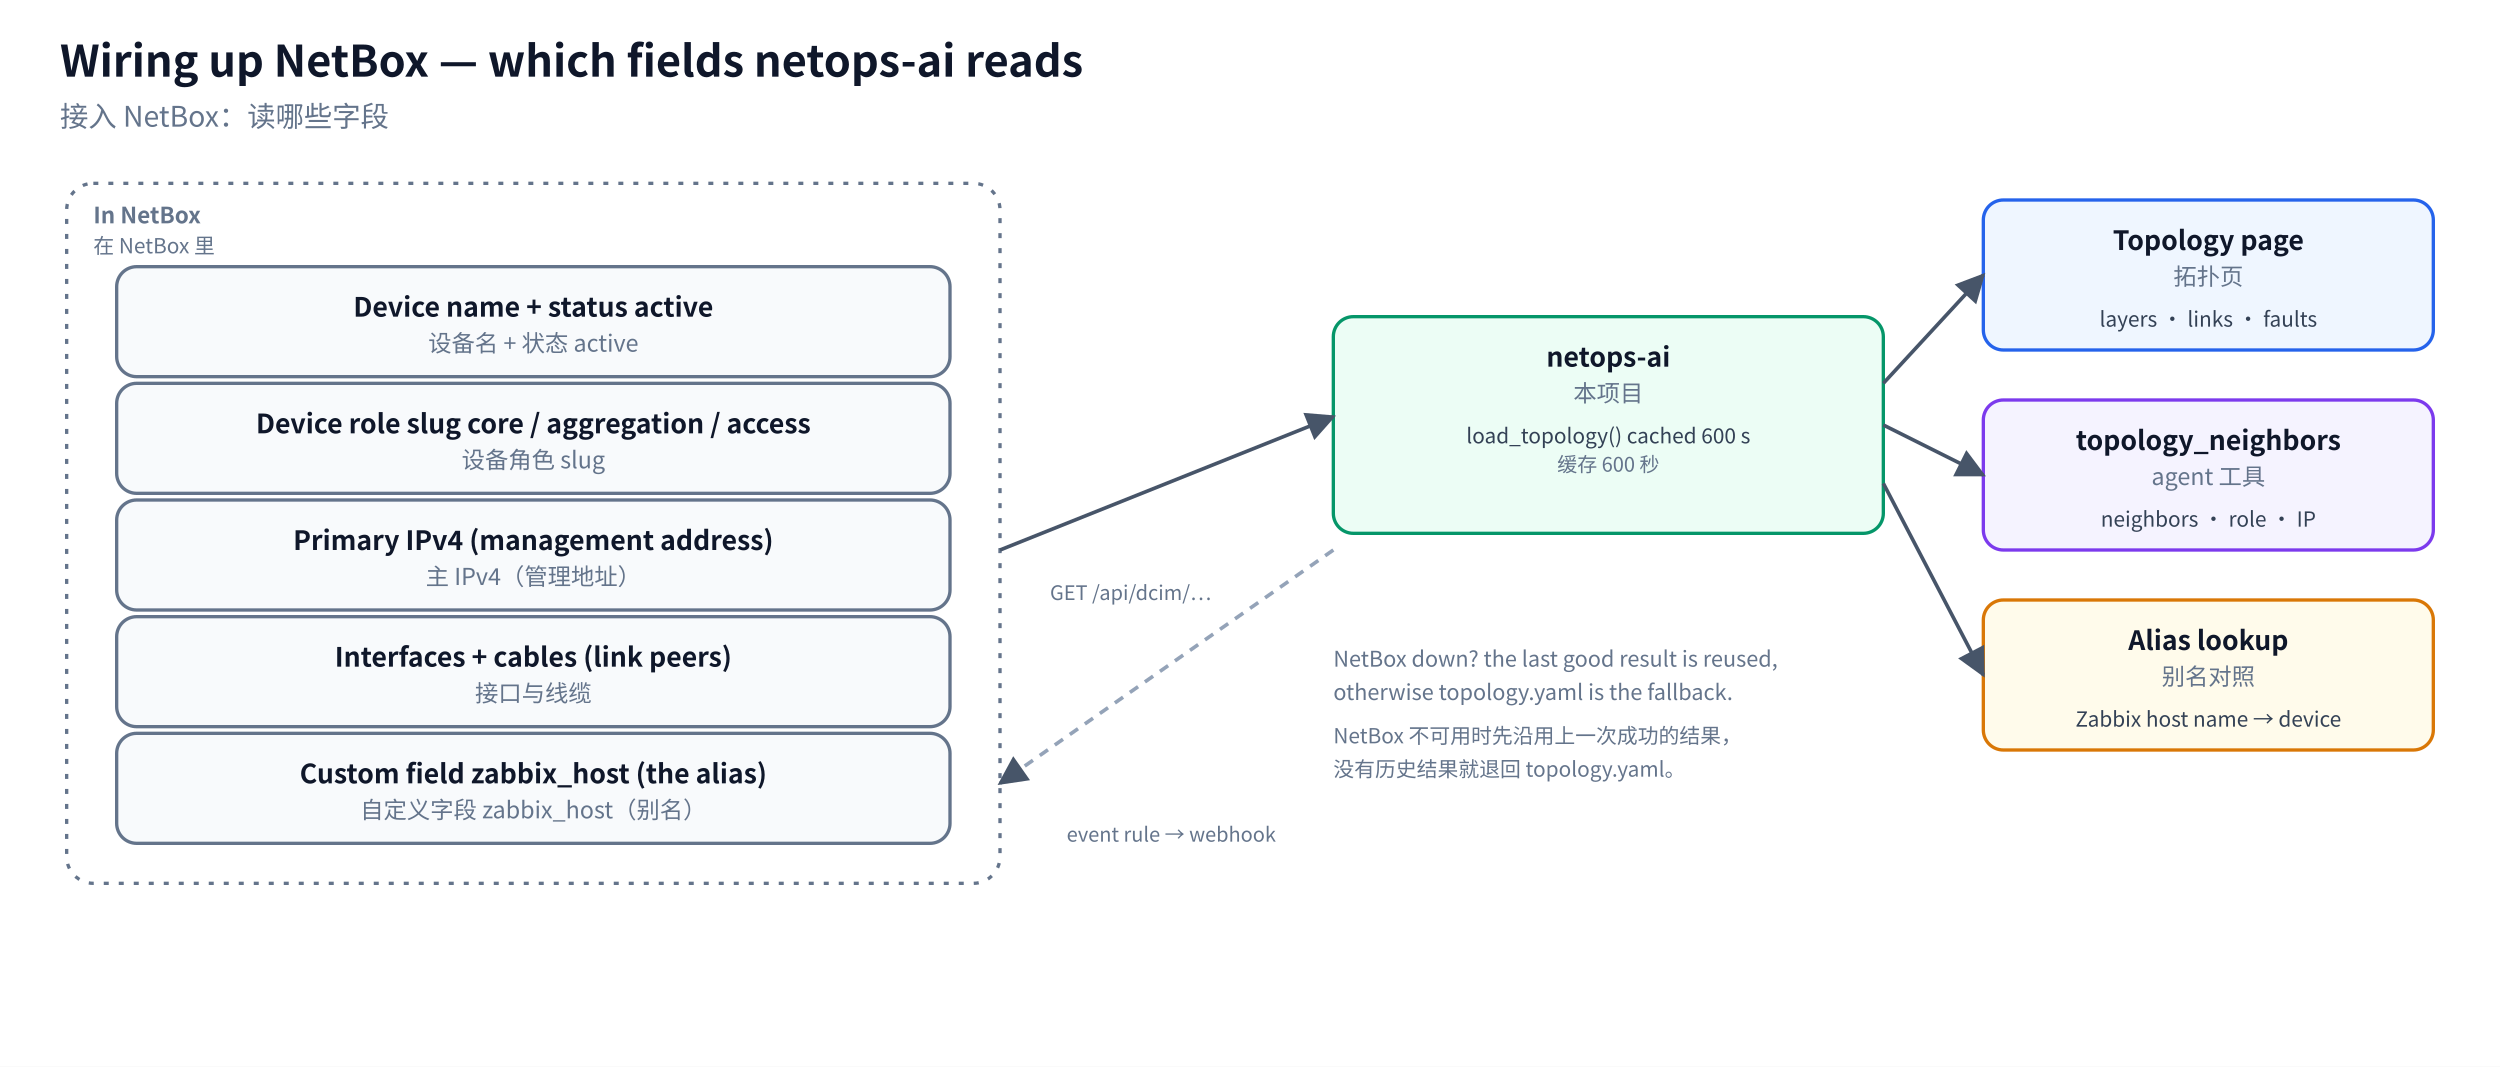
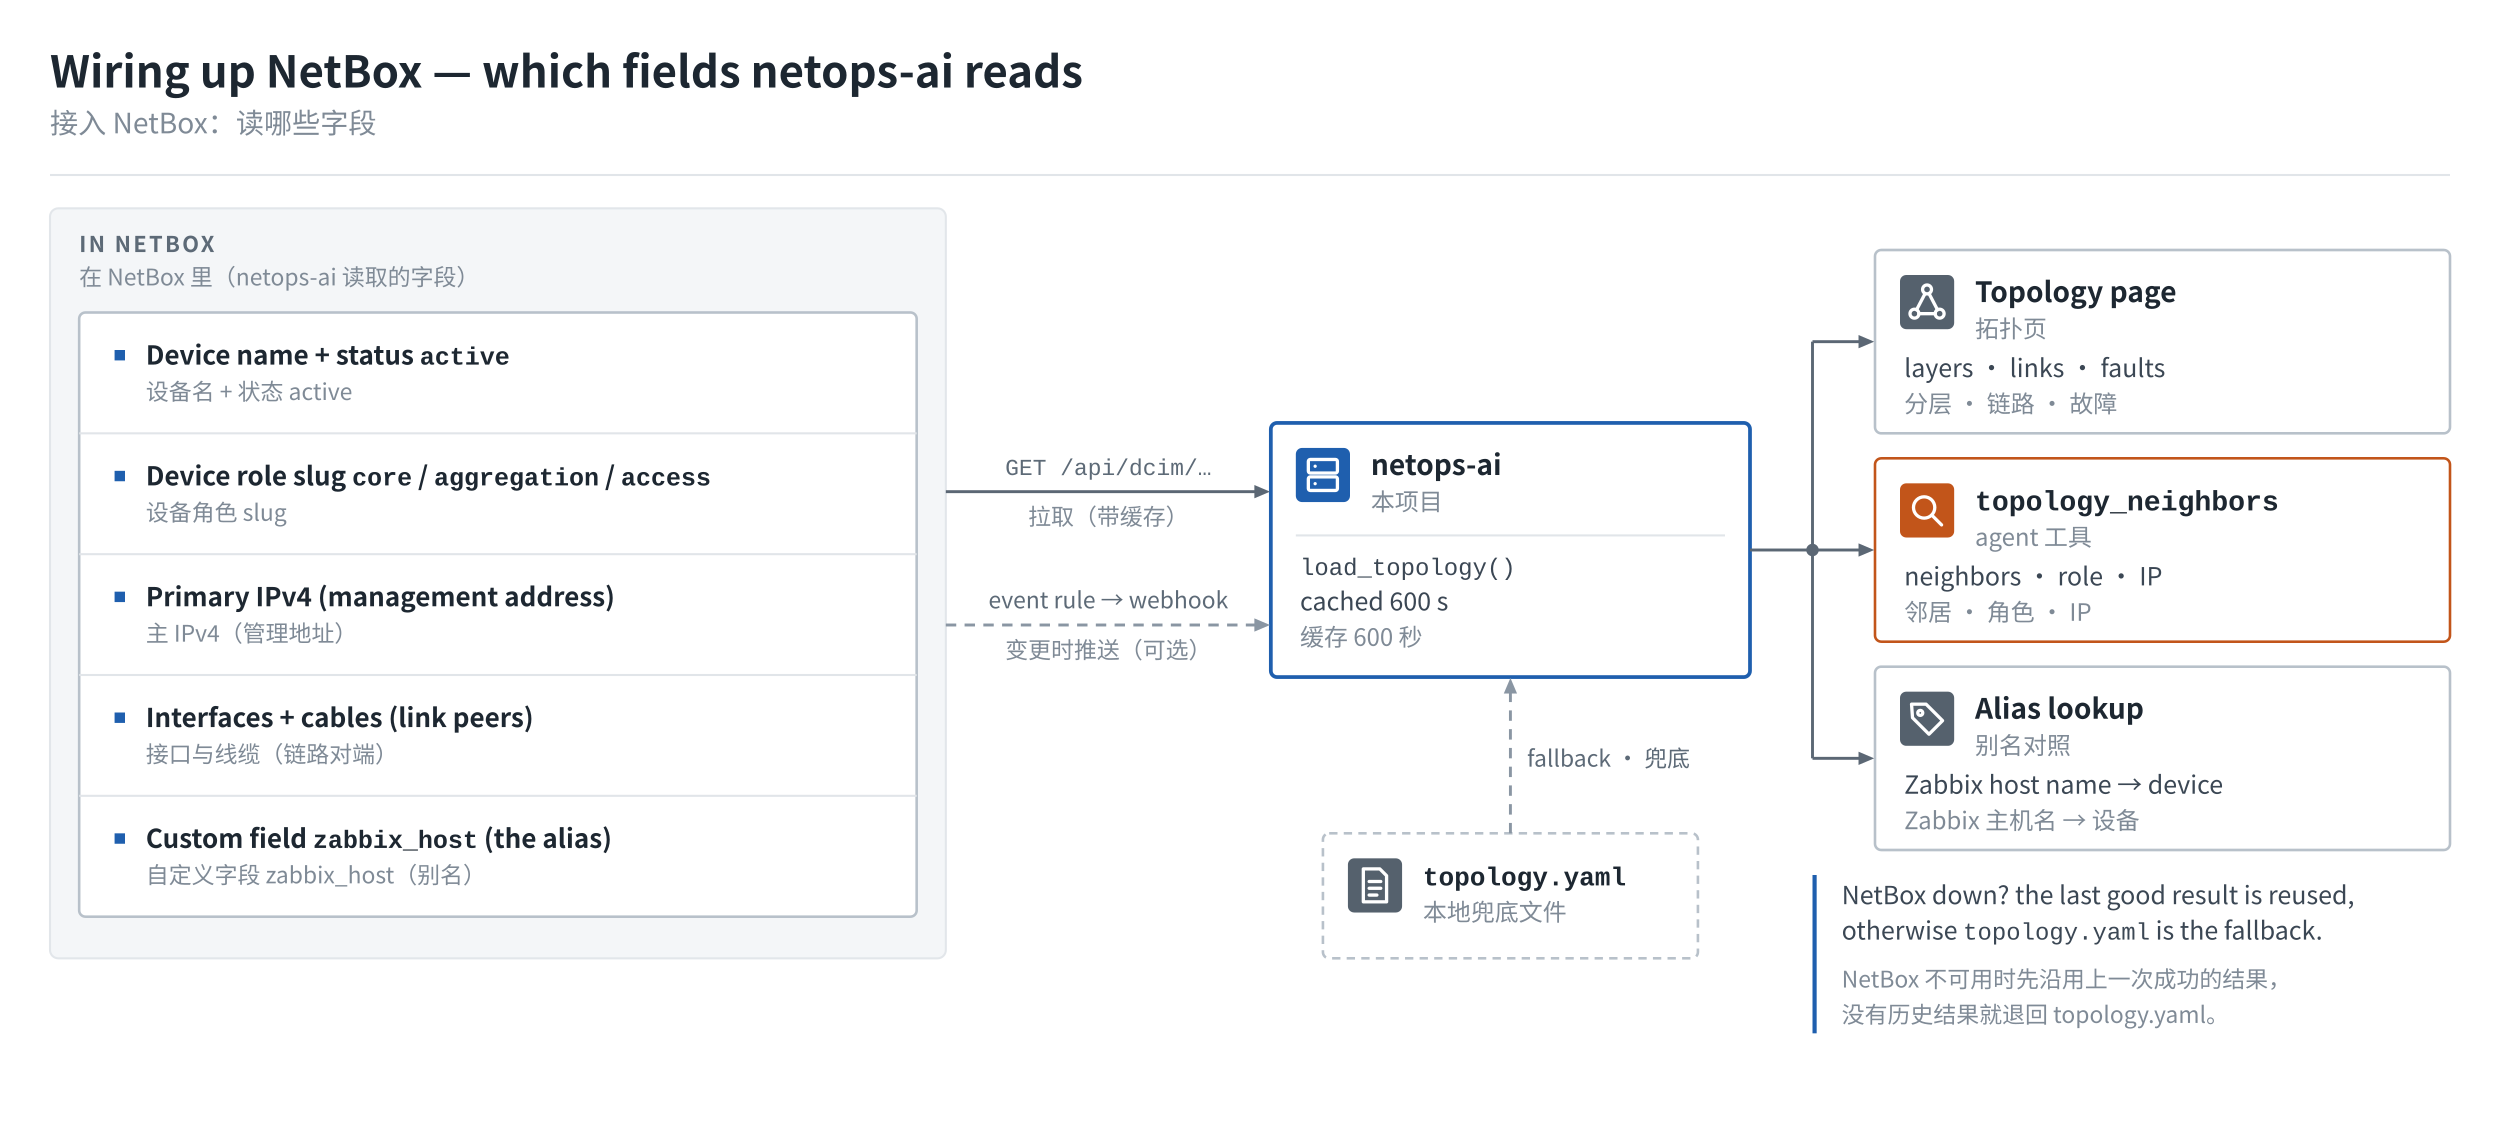
- <svg xmlns="http://www.w3.org/2000/svg" width="1500" height="640" viewBox="0 0 1500 640">
+ <svg xmlns="http://www.w3.org/2000/svg" width="1200" height="540" viewBox="0 0 1200 540">
  <defs>
-     <marker id="ah" viewBox="0 0 10 10" refX="9" refY="5" markerWidth="8" markerHeight="8" orient="auto-start-reverse">
-       <path d="M0,0 L10,5 L0,10 z" fill="#475569" />
+     <marker id="m5b6774" viewBox="0 0 8 8" refX="1.5" refY="4" markerWidth="7.5" markerHeight="7.5" markerUnits="userSpaceOnUse" orient="auto-start-reverse">
+       <path d="M0,0.6 L8,4 L0,7.4 z" fill="#5b6774" />
+     </marker>
+     <marker id="m8a96a3" viewBox="0 0 8 8" refX="1.5" refY="4" markerWidth="7.5" markerHeight="7.5" markerUnits="userSpaceOnUse" orient="auto-start-reverse">
+       <path d="M0,0.6 L8,4 L0,7.4 z" fill="#8a96a3" />
    </marker>
  </defs>
-   <rect width="1500" height="640" fill="#ffffff" />
-   <text x="36" y="46" font-family="'Segoe UI','Microsoft YaHei','PingFang SC','Noto Sans CJK SC',sans-serif" font-size="26" font-weight="700" fill="#0f172a" text-anchor="start">Wiring up NetBox — which fields netops-ai reads</text>
-   <text x="36" y="76" font-family="'Segoe UI','Microsoft YaHei','PingFang SC','Noto Sans CJK SC',sans-serif" font-size="17" font-weight="400" fill="#64748b" text-anchor="start">接入 NetBox：读哪些字段</text>
-   <rect x="40" y="110" width="560" height="420" rx="16" fill="none" stroke="#64748b" stroke-width="2" stroke-dasharray="3 6" />
-   <text x="56" y="134" font-family="'Segoe UI','Microsoft YaHei','PingFang SC','Noto Sans CJK SC',sans-serif" font-size="13.5" font-weight="700" fill="#64748b" text-anchor="start">In NetBox</text>
-   <text x="56" y="152" font-family="'Segoe UI','Microsoft YaHei','PingFang SC','Noto Sans CJK SC',sans-serif" font-size="12.5" font-weight="400" fill="#64748b" text-anchor="start">在 NetBox 里</text>
-   <rect x="70" y="160" width="500" height="66" rx="12" fill="#f8fafc" stroke="#64748b" stroke-width="2" />
-   <text x="320.0" y="190" font-family="'Segoe UI','Microsoft YaHei','PingFang SC','Noto Sans CJK SC',sans-serif" font-size="16" font-weight="700" fill="#0f172a" text-anchor="middle">Device name + status active</text>
-   <text x="320.0" y="211" font-family="'Segoe UI','Microsoft YaHei','PingFang SC','Noto Sans CJK SC',sans-serif" font-size="14" font-weight="400" fill="#64748b" text-anchor="middle">设备名 + 状态 active</text>
-   <rect x="70" y="230" width="500" height="66" rx="12" fill="#f8fafc" stroke="#64748b" stroke-width="2" />
-   <text x="320.0" y="260" font-family="'Segoe UI','Microsoft YaHei','PingFang SC','Noto Sans CJK SC',sans-serif" font-size="16" font-weight="700" fill="#0f172a" text-anchor="middle">Device role slug  core / aggregation / access</text>
-   <text x="320.0" y="281" font-family="'Segoe UI','Microsoft YaHei','PingFang SC','Noto Sans CJK SC',sans-serif" font-size="14" font-weight="400" fill="#64748b" text-anchor="middle">设备角色 slug</text>
-   <rect x="70" y="300" width="500" height="66" rx="12" fill="#f8fafc" stroke="#64748b" stroke-width="2" />
-   <text x="320.0" y="330" font-family="'Segoe UI','Microsoft YaHei','PingFang SC','Noto Sans CJK SC',sans-serif" font-size="16" font-weight="700" fill="#0f172a" text-anchor="middle">Primary IPv4  (management address)</text>
-   <text x="320.0" y="351" font-family="'Segoe UI','Microsoft YaHei','PingFang SC','Noto Sans CJK SC',sans-serif" font-size="14" font-weight="400" fill="#64748b" text-anchor="middle">主 IPv4（管理地址）</text>
-   <rect x="70" y="370" width="500" height="66" rx="12" fill="#f8fafc" stroke="#64748b" stroke-width="2" />
-   <text x="320.0" y="400" font-family="'Segoe UI','Microsoft YaHei','PingFang SC','Noto Sans CJK SC',sans-serif" font-size="16" font-weight="700" fill="#0f172a" text-anchor="middle">Interfaces + cables  (link peers)</text>
-   <text x="320.0" y="421" font-family="'Segoe UI','Microsoft YaHei','PingFang SC','Noto Sans CJK SC',sans-serif" font-size="14" font-weight="400" fill="#64748b" text-anchor="middle">接口与线缆</text>
-   <rect x="70" y="440" width="500" height="66" rx="12" fill="#f8fafc" stroke="#64748b" stroke-width="2" />
-   <text x="320.0" y="470" font-family="'Segoe UI','Microsoft YaHei','PingFang SC','Noto Sans CJK SC',sans-serif" font-size="16" font-weight="700" fill="#0f172a" text-anchor="middle">Custom field  zabbix_host  (the alias)</text>
-   <text x="320.0" y="491" font-family="'Segoe UI','Microsoft YaHei','PingFang SC','Noto Sans CJK SC',sans-serif" font-size="14" font-weight="400" fill="#64748b" text-anchor="middle">自定义字段 zabbix_host（别名）</text>
-   <rect x="800" y="190" width="330" height="130" rx="12" fill="#ecfdf5" stroke="#059669" stroke-width="2" />
-   <text x="965.0" y="220" font-family="'Segoe UI','Microsoft YaHei','PingFang SC','Noto Sans CJK SC',sans-serif" font-size="16" font-weight="700" fill="#0f172a" text-anchor="middle">netops-ai</text>
-   <text x="965.0" y="241" font-family="'Segoe UI','Microsoft YaHei','PingFang SC','Noto Sans CJK SC',sans-serif" font-size="14" font-weight="400" fill="#64748b" text-anchor="middle">本项目</text>
-   <text x="965.0" y="266" font-family="'Segoe UI','Microsoft YaHei','PingFang SC','Noto Sans CJK SC',sans-serif" font-size="12.5" font-weight="400" fill="#334155" text-anchor="middle">load_topology()  cached 600 s</text>
-   <text x="965.0" y="283" font-family="'Segoe UI','Microsoft YaHei','PingFang SC','Noto Sans CJK SC',sans-serif" font-size="12" font-weight="400" fill="#64748b" text-anchor="middle">缓存 600 秒</text>
-   <rect x="1190" y="120" width="270" height="90" rx="12" fill="#eff6ff" stroke="#2563eb" stroke-width="2" />
-   <text x="1325.0" y="150" font-family="'Segoe UI','Microsoft YaHei','PingFang SC','Noto Sans CJK SC',sans-serif" font-size="16" font-weight="700" fill="#0f172a" text-anchor="middle">Topology page</text>
-   <text x="1325.0" y="171" font-family="'Segoe UI','Microsoft YaHei','PingFang SC','Noto Sans CJK SC',sans-serif" font-size="14" font-weight="400" fill="#64748b" text-anchor="middle">拓扑页</text>
-   <text x="1325.0" y="196" font-family="'Segoe UI','Microsoft YaHei','PingFang SC','Noto Sans CJK SC',sans-serif" font-size="12.5" font-weight="400" fill="#334155" text-anchor="middle">layers · links · faults</text>
-   <rect x="1190" y="240" width="270" height="90" rx="12" fill="#f5f3ff" stroke="#7c3aed" stroke-width="2" />
-   <text x="1325.0" y="270" font-family="'Segoe UI','Microsoft YaHei','PingFang SC','Noto Sans CJK SC',sans-serif" font-size="16" font-weight="700" fill="#0f172a" text-anchor="middle">topology_neighbors</text>
-   <text x="1325.0" y="291" font-family="'Segoe UI','Microsoft YaHei','PingFang SC','Noto Sans CJK SC',sans-serif" font-size="14" font-weight="400" fill="#64748b" text-anchor="middle">agent 工具</text>
-   <text x="1325.0" y="316" font-family="'Segoe UI','Microsoft YaHei','PingFang SC','Noto Sans CJK SC',sans-serif" font-size="12.5" font-weight="400" fill="#334155" text-anchor="middle">neighbors · role · IP</text>
-   <rect x="1190" y="360" width="270" height="90" rx="12" fill="#fffbeb" stroke="#d97706" stroke-width="2" />
-   <text x="1325.0" y="390" font-family="'Segoe UI','Microsoft YaHei','PingFang SC','Noto Sans CJK SC',sans-serif" font-size="16" font-weight="700" fill="#0f172a" text-anchor="middle">Alias lookup</text>
-   <text x="1325.0" y="411" font-family="'Segoe UI','Microsoft YaHei','PingFang SC','Noto Sans CJK SC',sans-serif" font-size="14" font-weight="400" fill="#64748b" text-anchor="middle">别名对照</text>
-   <text x="1325.0" y="436" font-family="'Segoe UI','Microsoft YaHei','PingFang SC','Noto Sans CJK SC',sans-serif" font-size="12.5" font-weight="400" fill="#334155" text-anchor="middle">Zabbix host name → device</text>
-   <line x1="600" y1="330" x2="800" y2="250" stroke="#475569" stroke-width="2.2" marker-end="url(#ah)" />
-   <text x="630" y="360" font-family="'Segoe UI','Microsoft YaHei','PingFang SC','Noto Sans CJK SC',sans-serif" font-size="12" font-weight="400" fill="#64748b" text-anchor="start">GET /api/dcim/…</text>
-   <line x1="1130" y1="230" x2="1190" y2="165" stroke="#475569" stroke-width="2.2" marker-end="url(#ah)" />
-   <line x1="1130" y1="255" x2="1190" y2="285" stroke="#475569" stroke-width="2.2" marker-end="url(#ah)" />
-   <line x1="1130" y1="290" x2="1190" y2="405" stroke="#475569" stroke-width="2.2" marker-end="url(#ah)" />
-   <line x1="800" y1="330" x2="600" y2="470" stroke="#94a3b8" stroke-width="2.2" stroke-dasharray="6 5" marker-end="url(#ah)" />
-   <text x="640" y="505" font-family="'Segoe UI','Microsoft YaHei','PingFang SC','Noto Sans CJK SC',sans-serif" font-size="12" font-weight="400" fill="#64748b" text-anchor="start">event rule → webhook</text>
-   <text x="800" y="400" font-family="'Segoe UI','Microsoft YaHei','PingFang SC','Noto Sans CJK SC',sans-serif" font-size="13" font-weight="400" fill="#64748b" text-anchor="start">NetBox down? the last good result is reused,</text>
-   <text x="800" y="420" font-family="'Segoe UI','Microsoft YaHei','PingFang SC','Noto Sans CJK SC',sans-serif" font-size="13" font-weight="400" fill="#64748b" text-anchor="start">otherwise topology.yaml is the fallback.</text>
-   <text x="800" y="446" font-family="'Segoe UI','Microsoft YaHei','PingFang SC','Noto Sans CJK SC',sans-serif" font-size="12.5" font-weight="400" fill="#64748b" text-anchor="start">NetBox 不可用时先沿用上一次成功的结果，</text>
-   <text x="800" y="466" font-family="'Segoe UI','Microsoft YaHei','PingFang SC','Noto Sans CJK SC',sans-serif" font-size="12.5" font-weight="400" fill="#64748b" text-anchor="start">没有历史结果就退回 topology.yaml。</text>
+   <rect width="1200" height="540" fill="#ffffff" />
+   <text id="t1" x="24" y="42" font-family="'Segoe UI','Microsoft YaHei','PingFang SC','Noto Sans CJK SC',sans-serif" font-size="21" fill="#1d2731" font-weight="700">Wiring up NetBox — which fields netops-ai reads</text>
+   <text id="t2" x="24" y="64" font-family="'Segoe UI','Microsoft YaHei','PingFang SC','Noto Sans CJK SC',sans-serif" font-size="13.5" fill="#7f8a96">接入 NetBox：读哪些字段</text>
+   <line x1="24" y1="84" x2="1176" y2="84" stroke="#e1e5e9" stroke-width="1" />
+   <rect x="24" y="100" width="430" height="360" rx="4" fill="#f4f6f8" stroke="#e2e6ea" stroke-width="1" />
+   <text id="t3" x="38" y="121" font-family="'Segoe UI','Microsoft YaHei','PingFang SC','Noto Sans CJK SC',sans-serif" font-size="10.5" fill="#5d6a77" font-weight="700" letter-spacing="1.1">IN NETBOX</text>
+   <text id="t4" x="38" y="137" font-family="'Segoe UI','Microsoft YaHei','PingFang SC','Noto Sans CJK SC',sans-serif" font-size="11" fill="#7f8a96">在 NetBox 里（netops-ai 读取的字段）</text>
+   <rect x="38" y="150" width="402" height="290" rx="3" fill="#ffffff" stroke="#b8c1ca" stroke-width="1.25" />
+   <rect x="55" y="168" width="5" height="5" fill="#1f5fae" />
+   <text id="t5" x="70" y="175" font-family="'Segoe UI','Microsoft YaHei','PingFang SC','Noto Sans CJK SC',sans-serif" font-size="12.5" fill="#1d2731" font-weight="600">Device name + status <tspan font-family="'Cascadia Mono',Consolas,'Courier New',monospace" font-size="12">active</tspan>
+   </text>
+   <text id="t6" x="70" y="192" font-family="'Segoe UI','Microsoft YaHei','PingFang SC','Noto Sans CJK SC',sans-serif" font-size="11" fill="#7f8a96">设备名 + 状态 active</text>
+   <line x1="38" y1="208" x2="440" y2="208" stroke="#e1e5e9" stroke-width="1" />
+   <rect x="55" y="226" width="5" height="5" fill="#1f5fae" />
+   <text id="t7" x="70" y="233" font-family="'Segoe UI','Microsoft YaHei','PingFang SC','Noto Sans CJK SC',sans-serif" font-size="12.5" fill="#1d2731" font-weight="600">Device role slug  <tspan font-family="'Cascadia Mono',Consolas,'Courier New',monospace" font-size="12">core</tspan> / <tspan font-family="'Cascadia Mono',Consolas,'Courier New',monospace" font-size="12">aggregation</tspan> / <tspan font-family="'Cascadia Mono',Consolas,'Courier New',monospace" font-size="12">access</tspan>
+   </text>
+   <text id="t8" x="70" y="250" font-family="'Segoe UI','Microsoft YaHei','PingFang SC','Noto Sans CJK SC',sans-serif" font-size="11" fill="#7f8a96">设备角色 slug</text>
+   <line x1="38" y1="266" x2="440" y2="266" stroke="#e1e5e9" stroke-width="1" />
+   <rect x="55" y="284" width="5" height="5" fill="#1f5fae" />
+   <text id="t9" x="70" y="291" font-family="'Segoe UI','Microsoft YaHei','PingFang SC','Noto Sans CJK SC',sans-serif" font-size="12.5" fill="#1d2731" font-weight="600">Primary IPv4  (management address)</text>
+   <text id="t10" x="70" y="308" font-family="'Segoe UI','Microsoft YaHei','PingFang SC','Noto Sans CJK SC',sans-serif" font-size="11" fill="#7f8a96">主 IPv4（管理地址）</text>
+   <line x1="38" y1="324" x2="440" y2="324" stroke="#e1e5e9" stroke-width="1" />
+   <rect x="55" y="342" width="5" height="5" fill="#1f5fae" />
+   <text id="t11" x="70" y="349" font-family="'Segoe UI','Microsoft YaHei','PingFang SC','Noto Sans CJK SC',sans-serif" font-size="12.5" fill="#1d2731" font-weight="600">Interfaces + cables  (link peers)</text>
+   <text id="t12" x="70" y="366" font-family="'Segoe UI','Microsoft YaHei','PingFang SC','Noto Sans CJK SC',sans-serif" font-size="11" fill="#7f8a96">接口与线缆（链路对端）</text>
+   <line x1="38" y1="382" x2="440" y2="382" stroke="#e1e5e9" stroke-width="1" />
+   <rect x="55" y="400" width="5" height="5" fill="#1f5fae" />
+   <text id="t13" x="70" y="407" font-family="'Segoe UI','Microsoft YaHei','PingFang SC','Noto Sans CJK SC',sans-serif" font-size="12.5" fill="#1d2731" font-weight="600">Custom field  <tspan font-family="'Cascadia Mono',Consolas,'Courier New',monospace" font-size="12">zabbix_host</tspan>  (the alias)</text>
+   <text id="t14" x="70" y="424" font-family="'Segoe UI','Microsoft YaHei','PingFang SC','Noto Sans CJK SC',sans-serif" font-size="11" fill="#7f8a96">自定义字段 zabbix_host（别名）</text>
+   <rect x="610" y="203" width="230" height="122" rx="3" fill="#ffffff" stroke="#1f5fae" stroke-width="1.8" />
+   <rect x="622" y="215" width="26" height="26" rx="3" fill="#1f5fae" />
+   <g transform="translate(623.82,216.82) scale(0.93)" fill="none" stroke="#ffffff" stroke-width="1.7" stroke-linecap="round" stroke-linejoin="round">
+     <rect x="4.5" y="4" width="15" height="7" rx="1" />
+     <rect x="4.5" y="13" width="15" height="7" rx="1" />
+     <path d="M8 7.5h.01M8 16.5h.01" />
+   </g>
+   <text id="t15" x="658" y="228" font-family="'Segoe UI','Microsoft YaHei','PingFang SC','Noto Sans CJK SC',sans-serif" font-size="13.5" fill="#1d2731" font-weight="600">netops-ai</text>
+   <text id="t16" x="658" y="245" font-family="'Segoe UI','Microsoft YaHei','PingFang SC','Noto Sans CJK SC',sans-serif" font-size="11.5" fill="#7f8a96">本项目</text>
+   <line x1="622" y1="257" x2="828" y2="257" stroke="#e1e5e9" stroke-width="1" />
+   <text id="t17" x="624" y="276" font-family="'Segoe UI','Microsoft YaHei','PingFang SC','Noto Sans CJK SC',sans-serif" font-size="12" fill="#3b4754">
+     <tspan font-family="'Cascadia Mono',Consolas,'Courier New',monospace" font-size="11.5">load_topology()</tspan>
+   </text>
+   <text id="t18" x="624" y="293" font-family="'Segoe UI','Microsoft YaHei','PingFang SC','Noto Sans CJK SC',sans-serif" font-size="12" fill="#3b4754">cached 600 s</text>
+   <text id="t19" x="624" y="310" font-family="'Segoe UI','Microsoft YaHei','PingFang SC','Noto Sans CJK SC',sans-serif" font-size="11.5" fill="#7f8a96">缓存 600 秒</text>
+   <path d="M 454 236 L 603.5 236" fill="none" stroke="#5b6774" stroke-width="1.4" stroke-linejoin="round" marker-end="url(#m5b6774)" />
+   <rect rx="2" fill="#ffffff" x="479.7" y="216.5" width="105.2" height="16.0" />
+   <text id="t20" x="532" y="228" font-family="'Cascadia Mono',Consolas,'Courier New',monospace" font-size="11" fill="#5d6a77" text-anchor="middle">GET /api/dcim/…</text>
+   <rect rx="2" fill="#ffffff" x="488.5" y="238.5" width="86.0" height="18.0" />
+   <text id="t21" x="532" y="252" font-family="'Segoe UI','Microsoft YaHei','PingFang SC','Noto Sans CJK SC',sans-serif" font-size="11" fill="#7f8a96" text-anchor="middle">拉取（带缓存）</text>
+   <path d="M 454 300 L 603.5 300" fill="none" stroke="#8a96a3" stroke-width="1.4" stroke-dasharray="5 4" stroke-linejoin="round" marker-end="url(#m8a96a3)" />
+   <rect rx="2" fill="#ffffff" x="473.8" y="278.5" width="117.0" height="18.0" />
+   <text id="t22" x="532" y="292" font-family="'Segoe UI','Microsoft YaHei','PingFang SC','Noto Sans CJK SC',sans-serif" font-size="11" fill="#5d6a77" text-anchor="middle">event rule → webhook</text>
+   <rect rx="2" fill="#ffffff" x="477.5" y="302.5" width="108.0" height="18.0" />
+   <text id="t23" x="532" y="316" font-family="'Segoe UI','Microsoft YaHei','PingFang SC','Noto Sans CJK SC',sans-serif" font-size="11" fill="#7f8a96" text-anchor="middle">变更时推送（可选）</text>
+   <rect x="900" y="120" width="276" height="88" rx="3" fill="#ffffff" stroke="#b8c1ca" stroke-width="1.25" />
+   <rect x="912" y="132" width="26" height="26" rx="3" fill="#55616d" />
+   <g transform="translate(913.82,133.82) scale(0.93)" fill="none" stroke="#ffffff" stroke-width="1.7" stroke-linecap="round" stroke-linejoin="round">
+     <circle cx="12" cy="5.5" r="2.3" />
+     <circle cx="5.5" cy="18" r="2.3" />
+     <circle cx="18.5" cy="18" r="2.3" />
+     <path d="M11 7.6 6.6 16M13 7.6l4.4 8.4M7.8 18h8.4" />
+   </g>
+   <text id="t24" x="948" y="145" font-family="'Segoe UI','Microsoft YaHei','PingFang SC','Noto Sans CJK SC',sans-serif" font-size="13.5" fill="#1d2731" font-weight="600">Topology page</text>
+   <text id="t25" x="948" y="162" font-family="'Segoe UI','Microsoft YaHei','PingFang SC','Noto Sans CJK SC',sans-serif" font-size="11.5" fill="#7f8a96">拓扑页</text>
+   <text id="t26" x="914" y="181" font-family="'Segoe UI','Microsoft YaHei','PingFang SC','Noto Sans CJK SC',sans-serif" font-size="12" fill="#3b4754">layers · links · faults</text>
+   <text id="t27" x="914" y="198" font-family="'Segoe UI','Microsoft YaHei','PingFang SC','Noto Sans CJK SC',sans-serif" font-size="11.5" fill="#7f8a96">分层 · 链路 · 故障</text>
+   <rect x="900" y="220" width="276" height="88" rx="3" fill="#ffffff" stroke="#c2551a" stroke-width="1.25" />
+   <rect x="912" y="232" width="26" height="26" rx="3" fill="#c2551a" />
+   <g transform="translate(913.82,233.82) scale(0.93)" fill="none" stroke="#ffffff" stroke-width="1.7" stroke-linecap="round" stroke-linejoin="round">
+     <circle cx="10.5" cy="10.5" r="5.5" />
+     <path d="m14.5 14.5 5 5" />
+   </g>
+   <text id="t28" x="948" y="245" font-family="'Cascadia Mono',Consolas,'Courier New',monospace" font-size="13.5" fill="#1d2731" font-weight="600">topology_neighbors</text>
+   <text id="t29" x="948" y="262" font-family="'Segoe UI','Microsoft YaHei','PingFang SC','Noto Sans CJK SC',sans-serif" font-size="11.5" fill="#7f8a96">agent 工具</text>
+   <text id="t30" x="914" y="281" font-family="'Segoe UI','Microsoft YaHei','PingFang SC','Noto Sans CJK SC',sans-serif" font-size="12" fill="#3b4754">neighbors · role · IP</text>
+   <text id="t31" x="914" y="298" font-family="'Segoe UI','Microsoft YaHei','PingFang SC','Noto Sans CJK SC',sans-serif" font-size="11.5" fill="#7f8a96">邻居 · 角色 · IP</text>
+   <rect x="900" y="320" width="276" height="88" rx="3" fill="#ffffff" stroke="#b8c1ca" stroke-width="1.25" />
+   <rect x="912" y="332" width="26" height="26" rx="3" fill="#55616d" />
+   <g transform="translate(913.82,333.82) scale(0.93)" fill="none" stroke="#ffffff" stroke-width="1.7" stroke-linecap="round" stroke-linejoin="round">
+     <path d="M4 4.5h7.5l8.5 8.5-7 7-8.5-8.5z" />
+     <circle cx="8.5" cy="9" r="1.3" />
+   </g>
+   <text id="t32" x="948" y="345" font-family="'Segoe UI','Microsoft YaHei','PingFang SC','Noto Sans CJK SC',sans-serif" font-size="13.5" fill="#1d2731" font-weight="600">Alias lookup</text>
+   <text id="t33" x="948" y="362" font-family="'Segoe UI','Microsoft YaHei','PingFang SC','Noto Sans CJK SC',sans-serif" font-size="11.5" fill="#7f8a96">别名对照</text>
+   <text id="t34" x="914" y="381" font-family="'Segoe UI','Microsoft YaHei','PingFang SC','Noto Sans CJK SC',sans-serif" font-size="12" fill="#3b4754">Zabbix host name → device</text>
+   <text id="t35" x="914" y="398" font-family="'Segoe UI','Microsoft YaHei','PingFang SC','Noto Sans CJK SC',sans-serif" font-size="11.5" fill="#7f8a96">Zabbix 主机名 → 设备</text>
+   <path d="M 840 264 L 870 264" fill="none" stroke="#5b6774" stroke-width="1.4" stroke-linejoin="round" />
+   <path d="M 870 164 L 870 364" fill="none" stroke="#5b6774" stroke-width="1.4" stroke-linejoin="round" />
+   <circle cx="870" cy="264" r="3" fill="#5b6774" />
+   <path d="M 870 164 L 893.5 164" fill="none" stroke="#5b6774" stroke-width="1.4" stroke-linejoin="round" marker-end="url(#m5b6774)" />
+   <path d="M 870 264 L 893.5 264" fill="none" stroke="#5b6774" stroke-width="1.4" stroke-linejoin="round" marker-end="url(#m5b6774)" />
+   <path d="M 870 364 L 893.5 364" fill="none" stroke="#5b6774" stroke-width="1.4" stroke-linejoin="round" marker-end="url(#m5b6774)" />
+   <rect x="635" y="400" width="180" height="60" rx="3" fill="#ffffff" stroke="#b8c1ca" stroke-width="1.25" stroke-dasharray="4 3" />
+   <rect x="647" y="412" width="26" height="26" rx="3" fill="#55616d" />
+   <g transform="translate(648.82,413.82) scale(0.93)" fill="none" stroke="#ffffff" stroke-width="1.7" stroke-linecap="round" stroke-linejoin="round">
+     <path d="M6 3.5h8.5L18 7v13.5H6z" />
+     <path d="M9 10h6M9 13.5h6M9 17h4" />
+   </g>
+   <text id="t36" x="683" y="425" font-family="'Cascadia Mono',Consolas,'Courier New',monospace" font-size="12.5" fill="#1d2731" font-weight="600">topology.yaml</text>
+   <text id="t37" x="683" y="442" font-family="'Segoe UI','Microsoft YaHei','PingFang SC','Noto Sans CJK SC',sans-serif" font-size="11.5" fill="#7f8a96">本地兜底文件</text>
+   <path d="M 725 400 L 725 331.5" fill="none" stroke="#8a96a3" stroke-width="1.4" stroke-dasharray="5 4" stroke-linejoin="round" marker-end="url(#m8a96a3)" />
+   <rect rx="2" fill="#ffffff" x="729.0" y="354.5" width="76.4" height="18.0" />
+   <text id="t38" x="733" y="368" font-family="'Segoe UI','Microsoft YaHei','PingFang SC','Noto Sans CJK SC',sans-serif" font-size="11" fill="#5d6a77">fallback · 兜底</text>
+   <rect x="870" y="420" width="2" height="76" fill="#1f5fae" />
+   <text id="t39" x="884" y="434" font-family="'Segoe UI','Microsoft YaHei','PingFang SC','Noto Sans CJK SC',sans-serif" font-size="12" fill="#3b4754">NetBox down? the last good result is reused,</text>
+   <text id="t40" x="884" y="451" font-family="'Segoe UI','Microsoft YaHei','PingFang SC','Noto Sans CJK SC',sans-serif" font-size="12" fill="#3b4754">otherwise <tspan font-family="'Cascadia Mono',Consolas,'Courier New',monospace" font-size="11.5">topology.yaml</tspan> is the fallback.</text>
+   <text id="t41" x="884" y="474" font-family="'Segoe UI','Microsoft YaHei','PingFang SC','Noto Sans CJK SC',sans-serif" font-size="11" fill="#7f8a96">NetBox 不可用时先沿用上一次成功的结果，</text>
+   <text id="t42" x="884" y="491" font-family="'Segoe UI','Microsoft YaHei','PingFang SC','Noto Sans CJK SC',sans-serif" font-size="11" fill="#7f8a96">没有历史结果就退回 topology.yaml。</text>
</svg>
